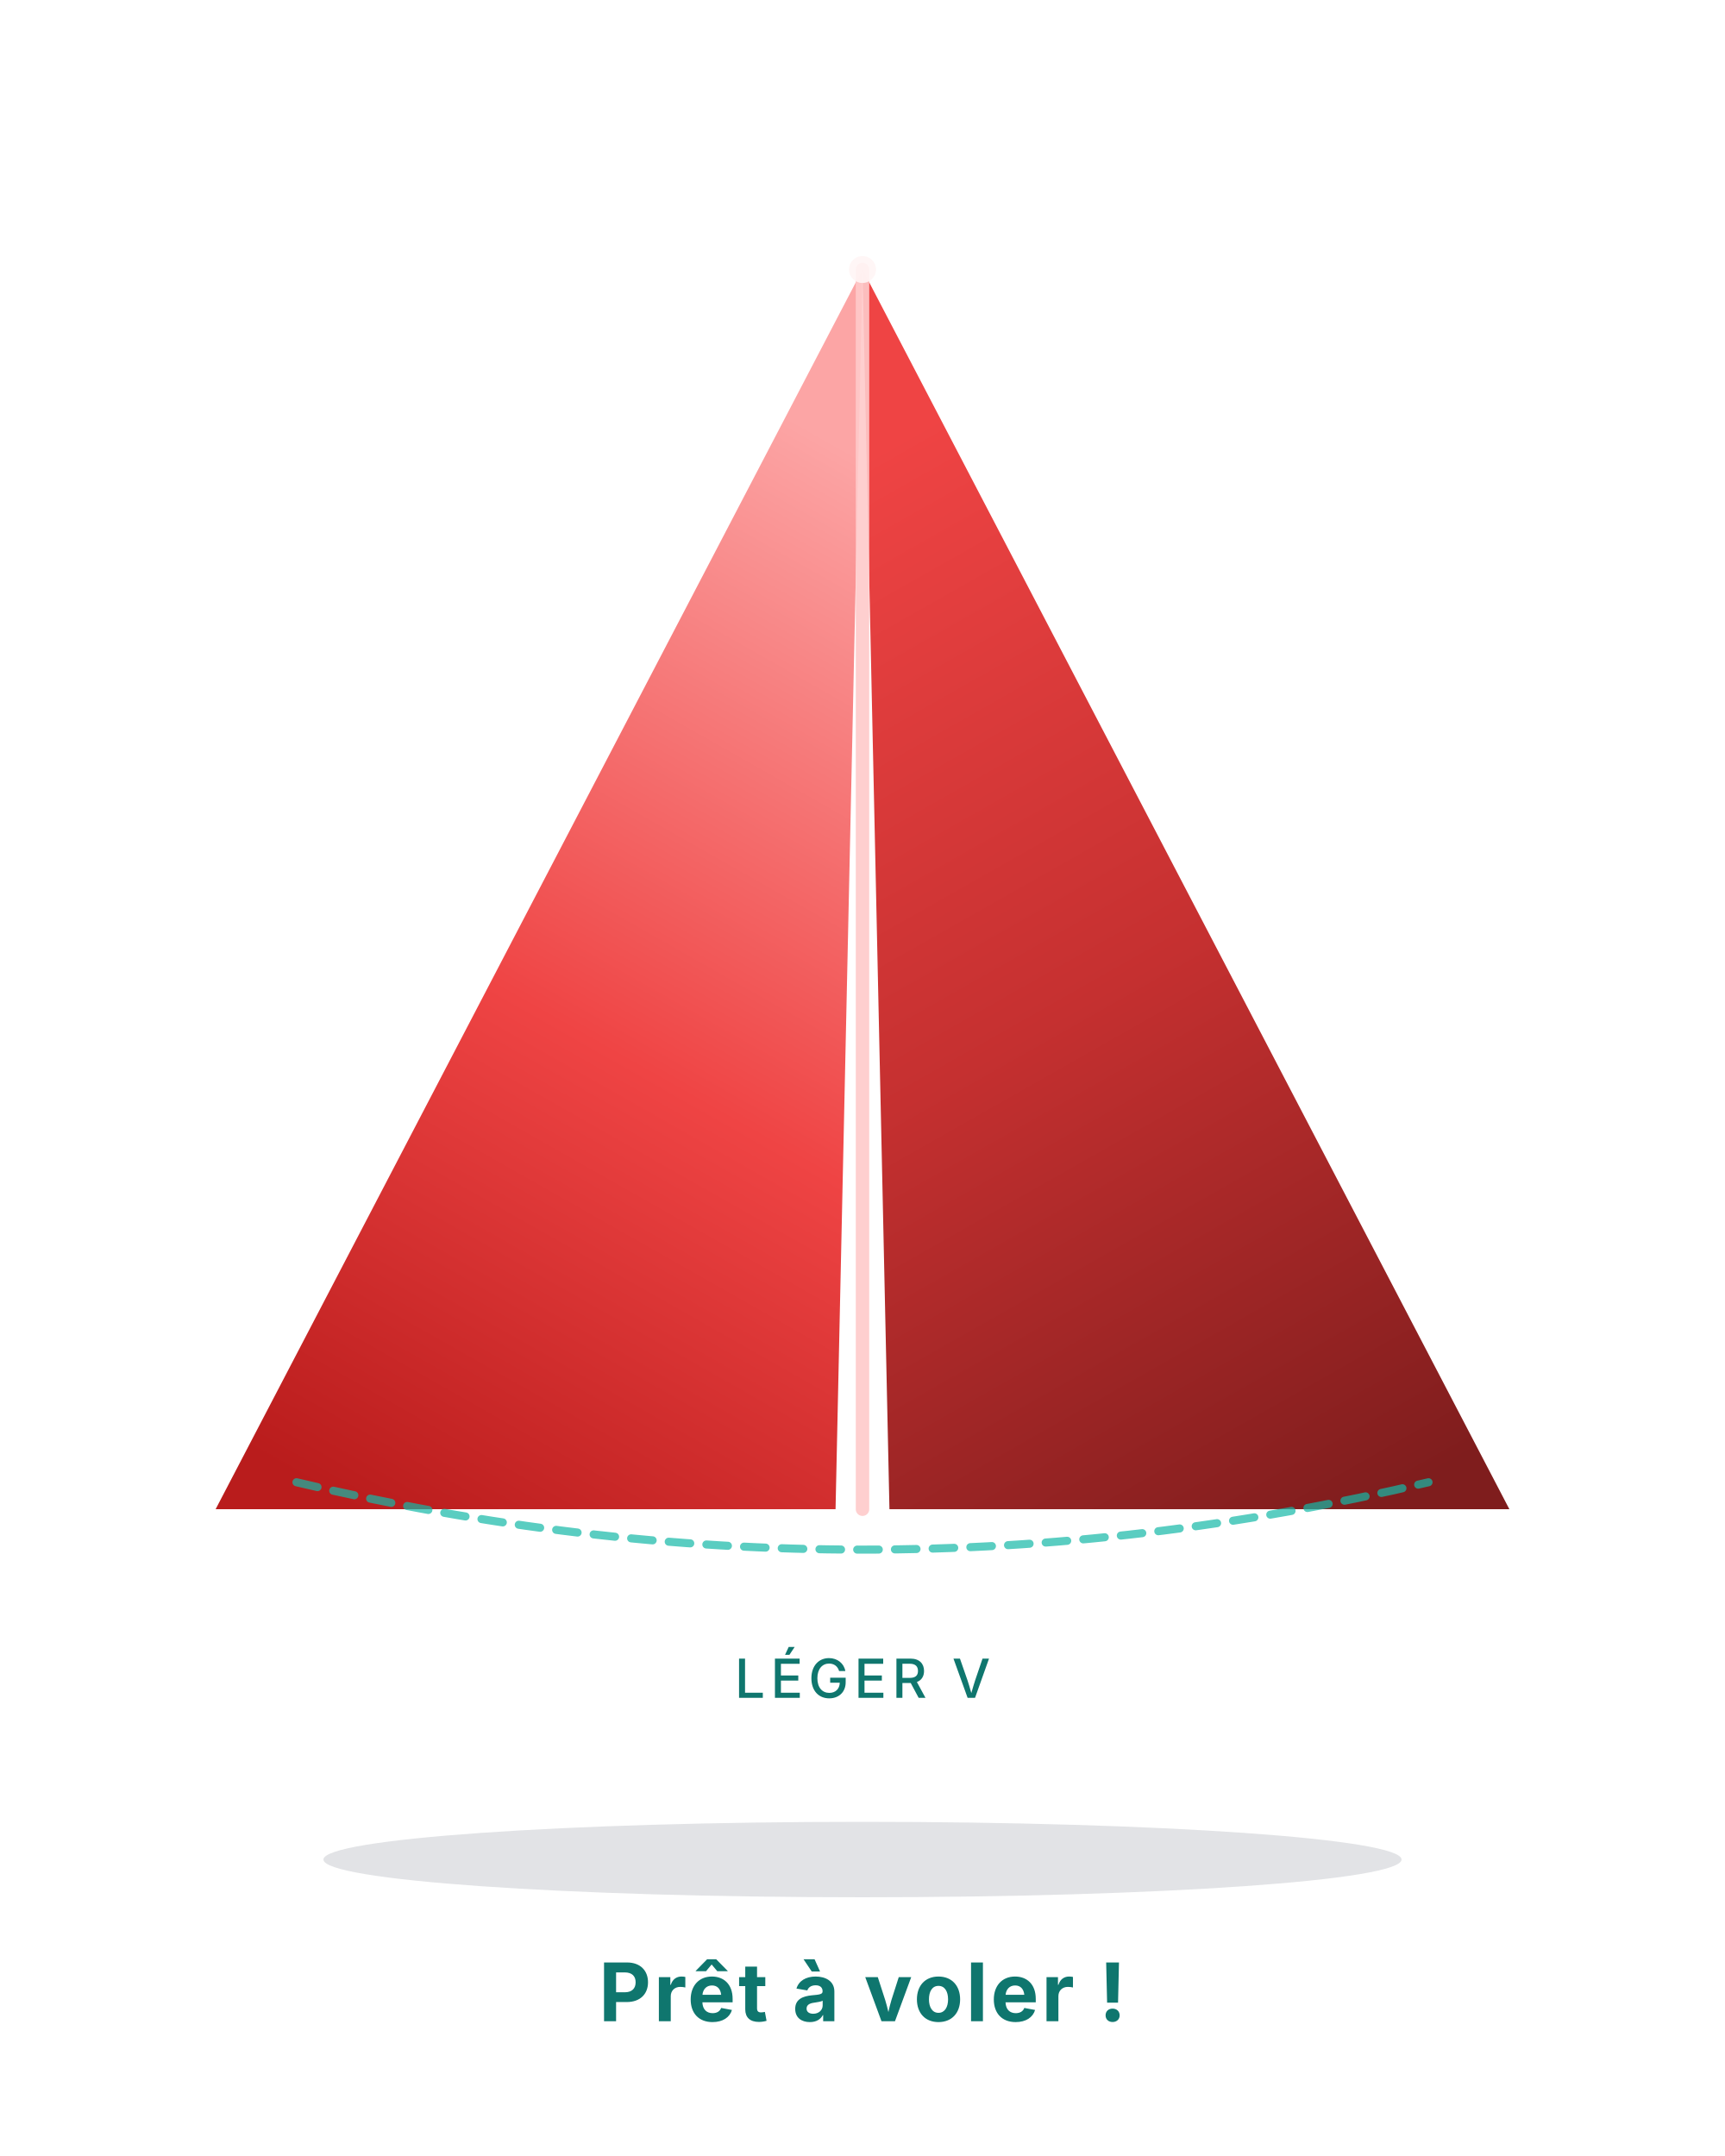
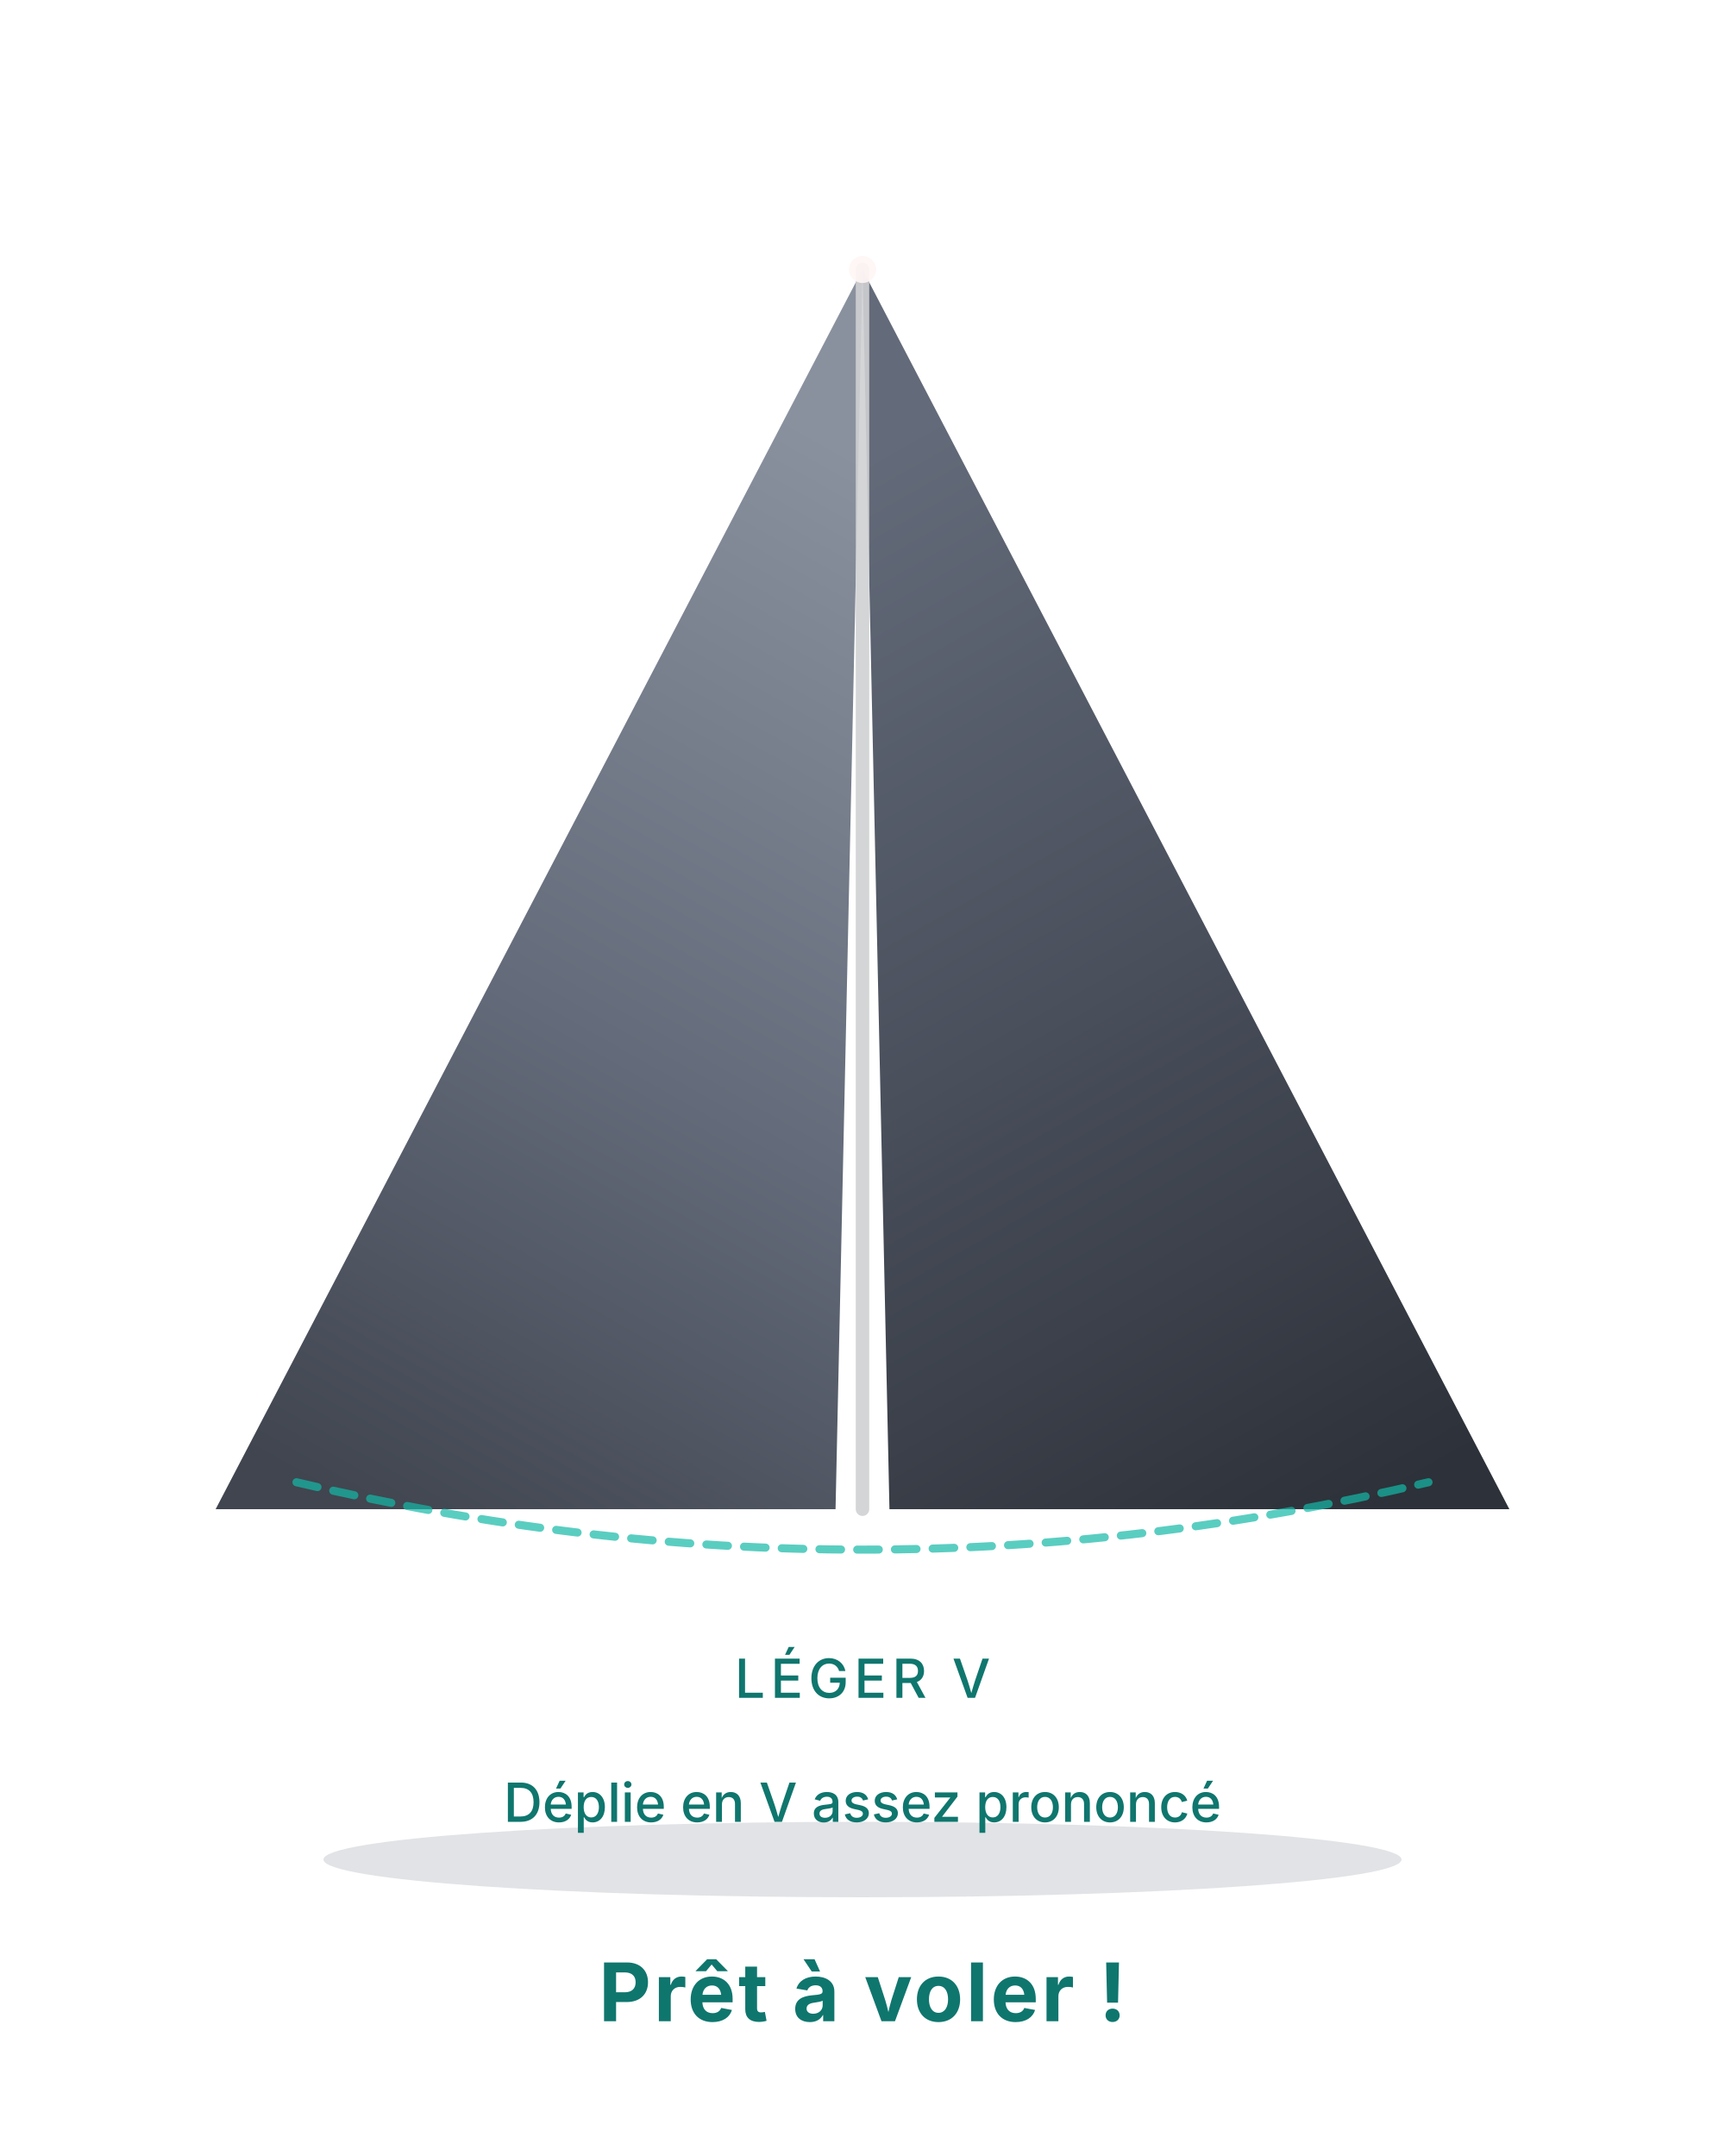
- <svg xmlns="http://www.w3.org/2000/svg" viewBox="0 0 320 400" fill="none" font-family="system-ui, -apple-system, sans-serif">
+ <svg xmlns="http://www.w3.org/2000/svg" viewBox="0 0 320 400" fill="none" font-family="system-ui,-apple-system,sans-serif">
  <defs>
    <filter id="ps" x="-10%" y="-10%" width="120%" height="120%">
      <feGaussianBlur in="SourceAlpha" stdDeviation="3" />
      <feOffset dx="0" dy="3" />
      <feComponentTransfer>
        <feFuncA type="linear" slope="0.18" />
      </feComponentTransfer>
      <feMerge>
        <feMergeNode />
        <feMergeNode in="SourceGraphic" />
      </feMerge>
    </filter>
    <marker id="arr" viewBox="0 0 10 10" refX="8" refY="5" markerWidth="6" markerHeight="6" orient="auto-start-reverse">
      <path d="M 0 0 L 10 5 L 0 10 z" fill="#6366f1" />
    </marker>
    <marker id="arrT" viewBox="0 0 10 10" refX="8" refY="5" markerWidth="6" markerHeight="6" orient="auto-start-reverse">
      <path d="M 0 0 L 10 5 L 0 10 z" fill="#14b8a6" />
    </marker>
    <linearGradient id="foldTri" x1="0" y1="0" x2="1" y2="1">
      <stop offset="0" stop-color="#fff7ed" />
      <stop offset="1" stop-color="#fed7aa" stop-opacity="0.7" />
    </linearGradient>
-   </defs>
-   <defs>
-     <linearGradient id="wL" x1="0.5" y1="0" x2="0.2" y2="1">
-       <stop offset="0" stop-color="#fca5a5" />
-       <stop offset="0.55" stop-color="#ef4444" />
-       <stop offset="1" stop-color="#b91c1c" />
+     <linearGradient id="pWingL" x1="0.5" y1="0" x2="0.2" y2="1">
+       <stop offset="0" stop-color="hsl(220, 9%, 58%)" />
+       <stop offset="0.55" stop-color="hsl(220, 10%, 43%)" />
+       <stop offset="1" stop-color="hsl(220, 11%, 28%)" />
    </linearGradient>
-     <linearGradient id="wR" x1="0.5" y1="0" x2="0.8" y2="1">
-       <stop offset="0" stop-color="#ef4444" />
-       <stop offset="0.5" stop-color="#c53030" />
-       <stop offset="1" stop-color="#7f1d1d" />
+     <linearGradient id="pWingR" x1="0.5" y1="0" x2="0.8" y2="1">
+       <stop offset="0" stop-color="hsl(220, 10%, 43%)" />
+       <stop offset="0.5" stop-color="hsl(220, 11%, 32%)" />
+       <stop offset="1" stop-color="hsl(220, 11%, 20%)" />
    </linearGradient>
  </defs>
  <ellipse cx="160" cy="345" rx="100" ry="7" fill="#1e293b" opacity="0.13" />
-   <polygon points="160,50 40,280 155,280" fill="url(#wL)" />
-   <polygon points="160,50 165,280 280,280" fill="url(#wR)" />
-   <line x1="160" y1="50" x2="160" y2="280" stroke="#fecaca" stroke-width="2.5" stroke-linecap="round" opacity="0.9" />
+   <polygon points="160,50 40,280 155,280" fill="url(#pWingL)" />
+   <polygon points="160,50 165,280 280,280" fill="url(#pWingR)" />
+   <line x1="160" y1="50" x2="160" y2="280" stroke="hsl(220, 5%, 82%)" stroke-width="2.5" stroke-linecap="round" opacity="0.9" />
  <circle cx="160" cy="50" r="2.5" fill="#fff5f5" opacity="0.9" />
  <path d="M 55 275 Q 160 300 265 275" stroke="#14b8a6" stroke-width="1.5" stroke-dasharray="4 3" fill="none" stroke-linecap="round" opacity="0.7" />
  <text x="160" y="315" text-anchor="middle" font-size="10" fill="#0f766e" font-weight="500" letter-spacing="1">LÉGER V</text>
  <text x="160" y="375" text-anchor="middle" font-size="15" font-weight="700" fill="#0f766e" letter-spacing="0.5">Prêt à voler !</text>
+   <text x="160" y="338" text-anchor="middle" font-size="10" fill="#0f766e" font-weight="500">Déplie en V assez prononcé</text>
</svg>
